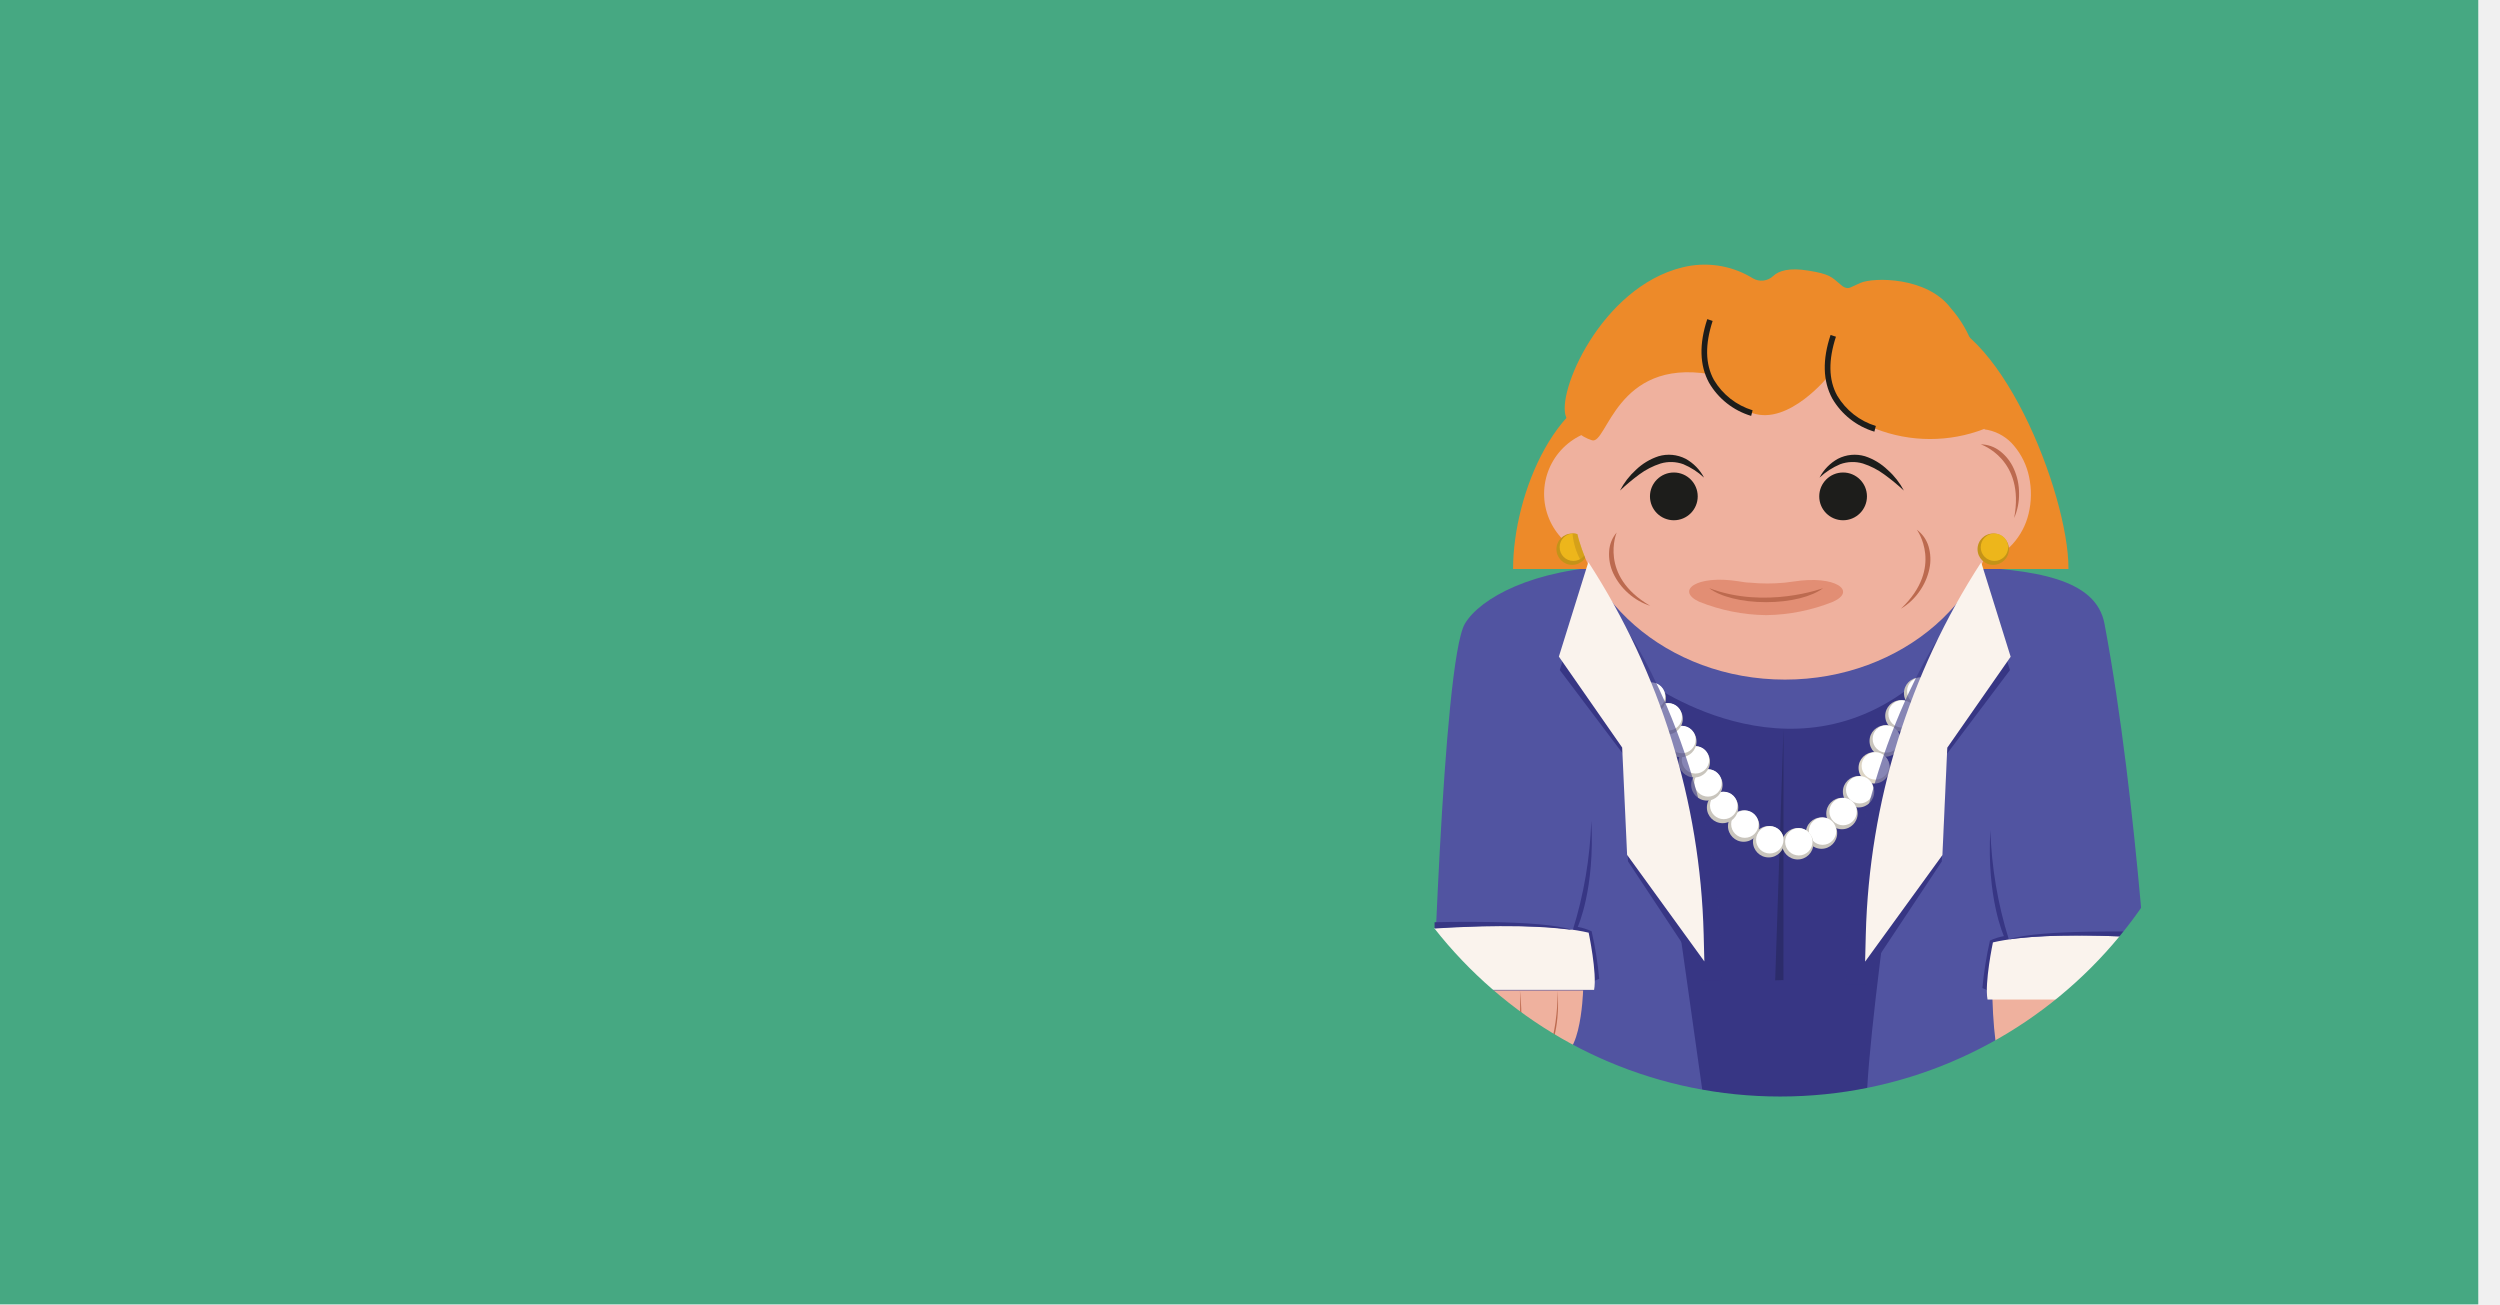
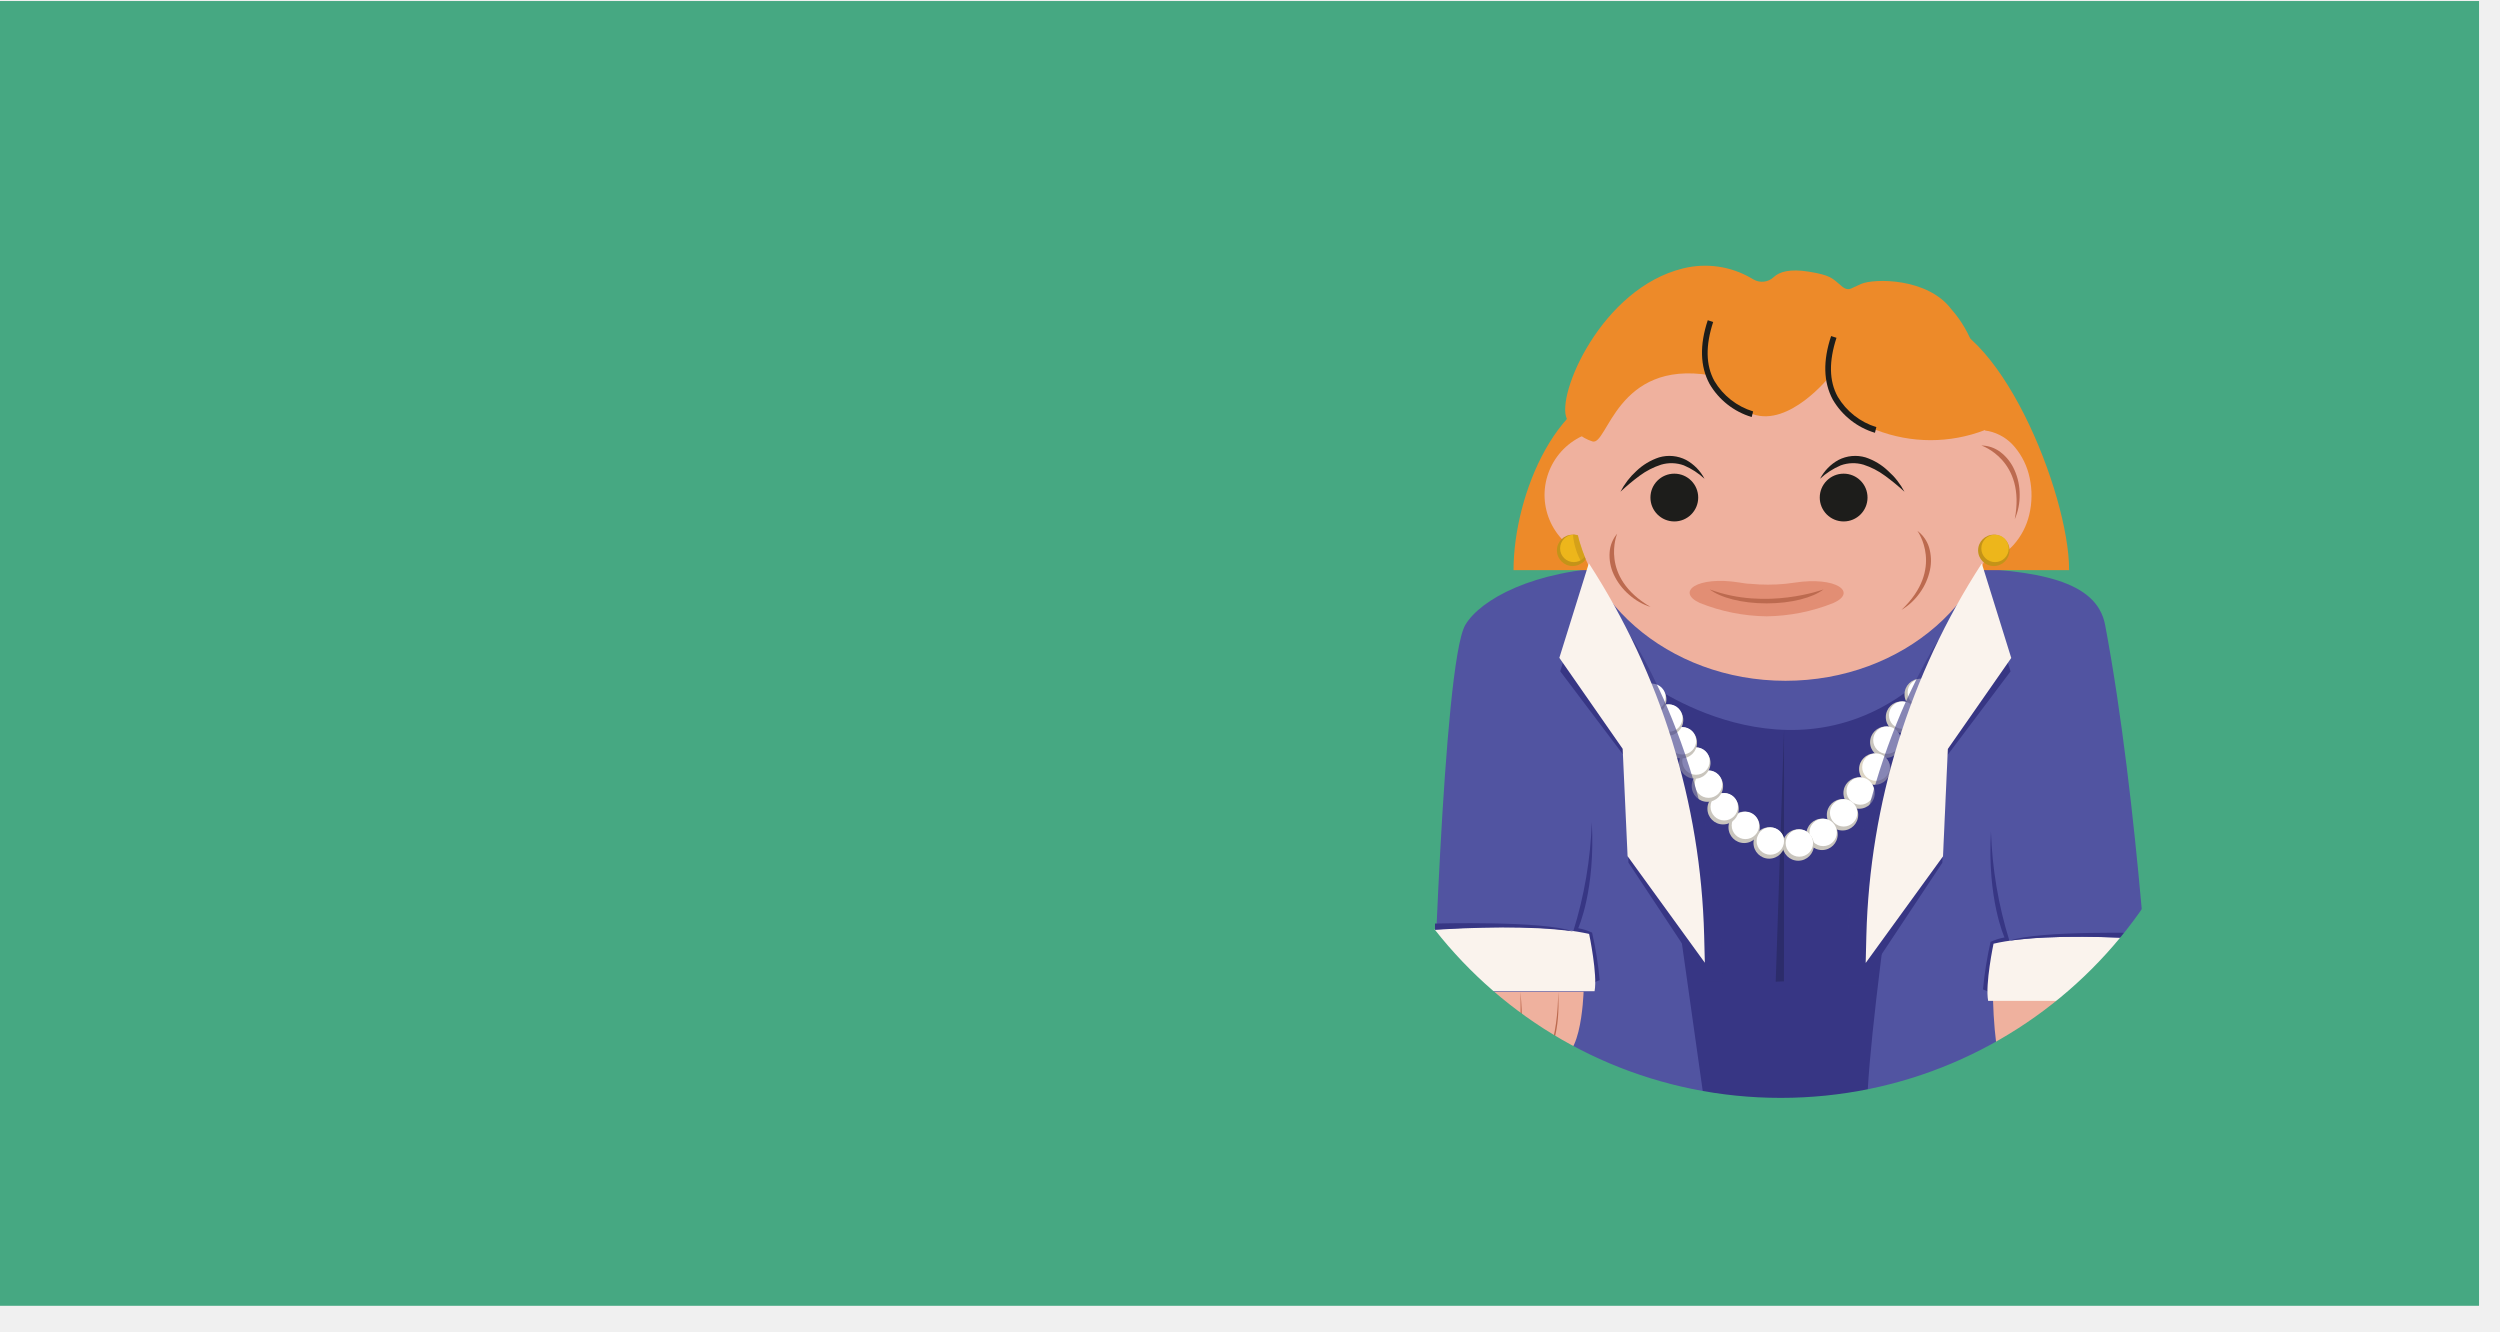
- <svg xmlns="http://www.w3.org/2000/svg" width="69" height="36" viewBox="0 0 69 36" fill="none">
-   <rect width="68.4" height="36" fill="#46A882" />
-   <mask id="mask0_415_5" style="mask-type:alpha" maskUnits="userSpaceOnUse" x="37" y="6" width="25" height="25">
-     <circle cx="49.132" cy="18.132" r="11.632" fill="#A27474" stroke="black" />
+ <svg xmlns="http://www.w3.org/2000/svg" width="92" height="49" viewBox="0 0 92 49" fill="none">
+   <rect y="0.038" width="91.228" height="48.015" fill="#46A882" />
+   <mask id="mask0_415_5" style="mask-type:alpha" maskUnits="userSpaceOnUse" x="49" y="8" width="33" height="33">
+     <circle cx="65.53" cy="24.221" r="15.681" fill="#A27474" stroke="black" />
  </mask>
  <g mask="url(#mask0_415_5)">
-     <path d="M53.825 15.628H53.9C56.208 15.702 57.853 15.981 58.084 17.216C59.016 22.16 59.383 28.937 59.383 28.937L49.427 31.939H49.007L39.511 28.937C39.511 28.937 39.809 18.291 40.43 17.216C40.849 16.509 42.318 15.699 44.609 15.623H53.841L53.825 15.628Z" fill="#5154A1" />
-     <path d="M45.384 18.757C45.384 18.757 49.401 21.809 52.982 18.757C52.982 18.757 51.308 29.619 51.54 30.927H47.102L45.384 18.757Z" fill="#373684" />
+     <path d="M71.788 20.881H71.889C74.967 20.979 77.161 21.352 77.469 22.999C78.711 29.592 79.201 38.631 79.201 38.631L65.922 42.635H65.362L52.697 38.631C52.697 38.631 53.094 24.433 53.922 22.999C54.482 22.056 56.441 20.976 59.497 20.874H71.81L71.788 20.881Z" fill="#5154A1" />
+     <path d="M60.53 25.054C60.53 25.054 65.887 29.124 70.663 25.054C70.663 25.054 68.431 39.542 68.741 41.285H62.821L60.53 25.054Z" fill="#373684" />
    <g clip-path="url(#clip0_415_5)">
-       <path d="M61.056 27.546C61.056 27.546 60.987 29.933 60.123 29.176C60.123 29.176 59.686 30.369 59.159 29.446C59.159 29.446 58.654 30.799 58.206 29.392C58.206 29.392 57.621 31.153 57.026 29.23C57.026 29.23 55.139 32.443 54.99 27.546L61.056 27.546Z" fill="#EFB19E" />
-       <path d="M60.354 27.546C60.354 28.149 60.271 28.731 60.122 29.176C60.122 29.176 60.423 28.702 60.354 27.546Z" fill="#BC6A4F" />
-       <path d="M59.311 27.546C59.358 28.874 59.159 29.446 59.159 29.446C59.159 29.446 59.461 28.962 59.311 27.546Z" fill="#BC6A4F" />
-       <path d="M58.44 27.545C58.426 28.207 58.345 28.846 58.206 29.392C58.296 29.156 58.364 28.866 58.404 28.545C58.445 28.224 58.457 27.881 58.44 27.545Z" fill="#BC6A4F" />
-       <path d="M56.8 28.165C56.844 28.562 56.921 28.926 57.025 29.23C56.956 29.125 56.898 28.97 56.858 28.783C56.819 28.595 56.798 28.382 56.8 28.165Z" fill="#BC6A4F" />
+       <path d="M81.433 36.775C81.433 36.775 81.341 39.959 80.189 38.949C80.189 38.949 79.606 40.54 78.903 39.31C78.903 39.31 78.229 41.114 77.632 39.238C77.632 39.238 76.851 41.587 76.057 39.021C76.057 39.021 73.541 43.307 73.342 36.775L81.433 36.775Z" fill="#EFB19E" />
+       <path d="M80.496 36.775C80.496 37.58 80.386 38.356 80.186 38.949C80.186 38.949 80.588 38.318 80.496 36.775Z" fill="#BC6A4F" />
+       <path d="M79.106 36.774C79.169 38.546 78.903 39.31 78.903 39.31C78.903 39.31 79.306 38.663 79.106 36.774Z" fill="#BC6A4F" />
+       <path d="M77.943 36.774C77.925 37.658 77.817 38.51 77.632 39.237C77.752 38.923 77.842 38.536 77.896 38.108C77.95 37.68 77.966 37.223 77.943 36.774Z" fill="#BC6A4F" />
+       <path d="M75.756 37.601C75.816 38.13 75.918 38.616 76.056 39.02C75.963 38.881 75.887 38.675 75.834 38.425C75.781 38.175 75.754 37.89 75.756 37.601Z" fill="#BC6A4F" />
    </g>
    <g clip-path="url(#clip1_415_5)">
-       <path d="M43.694 27.337C43.694 27.337 43.625 29.725 42.761 28.968C42.761 28.968 42.324 30.16 41.798 29.238C41.798 29.238 41.292 30.591 40.845 29.184C40.845 29.184 40.259 30.945 39.664 29.022C39.664 29.022 37.777 32.235 37.628 27.337L43.694 27.337Z" fill="#EFB19E" />
-       <path d="M42.992 27.337C42.992 27.941 42.909 28.523 42.76 28.968C42.76 28.968 43.062 28.494 42.992 27.337Z" fill="#BC6A4F" />
-       <path d="M41.95 27.337C41.997 28.666 41.797 29.238 41.797 29.238C41.797 29.238 42.099 28.753 41.95 27.337Z" fill="#BC6A4F" />
-       <path d="M41.078 27.337C41.064 27.999 40.983 28.638 40.845 29.184C40.934 28.948 41.002 28.658 41.042 28.337C41.083 28.016 41.095 27.673 41.078 27.337Z" fill="#BC6A4F" />
-       <path d="M39.438 27.957C39.483 28.354 39.559 28.718 39.663 29.021C39.594 28.917 39.536 28.762 39.496 28.575C39.457 28.387 39.437 28.174 39.438 27.957Z" fill="#BC6A4F" />
+       <path d="M58.276 36.498C58.276 36.498 58.184 39.683 57.032 38.673C57.032 38.673 56.449 40.264 55.747 39.033C55.747 39.033 55.072 40.838 54.476 38.961C54.476 38.961 53.694 41.31 52.901 38.745C52.901 38.745 50.384 43.03 50.186 36.498L58.276 36.498Z" fill="#EFB19E" />
+       <path d="M57.339 36.498C57.34 37.304 57.229 38.08 57.029 38.673C57.029 38.673 57.432 38.041 57.339 36.498Z" fill="#BC6A4F" />
+       <path d="M55.949 36.498C56.012 38.269 55.746 39.033 55.746 39.033C55.746 39.033 56.149 38.387 55.949 36.498Z" fill="#BC6A4F" />
+       <path d="M54.787 36.498C54.768 37.381 54.66 38.233 54.476 38.961C54.595 38.647 54.686 38.26 54.74 37.831C54.794 37.403 54.81 36.946 54.787 36.498Z" fill="#BC6A4F" />
+       <path d="M52.6 37.325C52.659 37.854 52.761 38.339 52.899 38.744C52.807 38.605 52.73 38.398 52.677 38.148C52.624 37.898 52.597 37.613 52.6 37.325Z" fill="#BC6A4F" />
    </g>
-     <path d="M49.223 27.05L49.225 20.109L48.995 27.058L49.223 27.05Z" fill="#2C2C6B" />
-     <path d="M52.982 19.565C53.221 19.565 53.415 19.371 53.415 19.132C53.415 18.893 53.221 18.699 52.982 18.699C52.743 18.699 52.549 18.893 52.549 19.132C52.549 19.371 52.743 19.565 52.982 19.565Z" fill="#C9C5BD" />
-     <path d="M53.013 19.456C53.222 19.456 53.392 19.286 53.392 19.077C53.392 18.868 53.222 18.698 53.013 18.698C52.804 18.698 52.635 18.868 52.635 19.077C52.635 19.286 52.804 19.456 53.013 19.456Z" fill="white" />
-     <path d="M52.465 20.191C52.704 20.191 52.898 19.997 52.898 19.758C52.898 19.519 52.704 19.325 52.465 19.325C52.226 19.325 52.032 19.519 52.032 19.758C52.032 19.997 52.226 20.191 52.465 20.191Z" fill="#C9C5BD" />
-     <path d="M52.497 20.082C52.706 20.082 52.875 19.913 52.875 19.704C52.875 19.495 52.706 19.325 52.497 19.325C52.288 19.325 52.118 19.495 52.118 19.704C52.118 19.913 52.288 20.082 52.497 20.082Z" fill="white" />
-     <path d="M52.032 20.885C52.271 20.885 52.465 20.691 52.465 20.452C52.465 20.212 52.271 20.019 52.032 20.019C51.793 20.019 51.599 20.212 51.599 20.452C51.599 20.691 51.793 20.885 52.032 20.885Z" fill="#C9C5BD" />
-     <path d="M52.063 20.773C52.272 20.773 52.442 20.603 52.442 20.394C52.442 20.185 52.272 20.016 52.063 20.016C51.854 20.016 51.685 20.185 51.685 20.394C51.685 20.603 51.854 20.773 52.063 20.773Z" fill="white" />
-     <path d="M51.729 21.626C51.968 21.626 52.162 21.432 52.162 21.193C52.162 20.954 51.968 20.76 51.729 20.76C51.49 20.76 51.296 20.954 51.296 21.193C51.296 21.432 51.49 21.626 51.729 21.626Z" fill="#DDD5C5" />
-     <path d="M51.76 21.517C51.969 21.517 52.139 21.348 52.139 21.138C52.139 20.929 51.969 20.76 51.76 20.76C51.551 20.76 51.381 20.929 51.381 21.138C51.381 21.348 51.551 21.517 51.76 21.517Z" fill="white" />
-     <path d="M51.296 22.286C51.535 22.286 51.729 22.092 51.729 21.853C51.729 21.614 51.535 21.42 51.296 21.42C51.057 21.42 50.863 21.614 50.863 21.853C50.863 22.092 51.057 22.286 51.296 22.286Z" fill="#C9C5BD" />
-     <path d="M51.327 22.176C51.536 22.176 51.706 22.007 51.706 21.798C51.706 21.588 51.536 21.419 51.327 21.419C51.118 21.419 50.949 21.588 50.949 21.798C50.949 22.007 51.118 22.176 51.327 22.176Z" fill="white" />
-     <path d="M50.838 22.887C51.077 22.887 51.271 22.693 51.271 22.453C51.271 22.214 51.077 22.02 50.838 22.02C50.599 22.02 50.405 22.214 50.405 22.453C50.405 22.693 50.599 22.887 50.838 22.887Z" fill="#C9C5BD" />
-     <path d="M50.869 22.778C51.078 22.778 51.248 22.608 51.248 22.399C51.248 22.19 51.078 22.02 50.869 22.02C50.66 22.02 50.491 22.19 50.491 22.399C50.491 22.608 50.66 22.778 50.869 22.778Z" fill="white" />
-     <path d="M50.273 23.427C50.512 23.427 50.706 23.233 50.706 22.994C50.706 22.754 50.512 22.561 50.273 22.561C50.034 22.561 49.84 22.754 49.84 22.994C49.84 23.233 50.034 23.427 50.273 23.427Z" fill="#C9C5BD" />
-     <path d="M50.304 23.318C50.513 23.318 50.682 23.148 50.682 22.939C50.682 22.73 50.513 22.561 50.304 22.561C50.095 22.561 49.925 22.73 49.925 22.939C49.925 23.148 50.095 23.318 50.304 23.318Z" fill="white" />
-     <path d="M49.616 23.721C49.855 23.721 50.049 23.528 50.049 23.288C50.049 23.049 49.855 22.855 49.616 22.855C49.377 22.855 49.183 23.049 49.183 23.288C49.183 23.528 49.377 23.721 49.616 23.721Z" fill="#C9C5BD" />
-     <path d="M49.648 23.611C49.857 23.611 50.026 23.441 50.026 23.232C50.026 23.023 49.857 22.854 49.648 22.854C49.439 22.854 49.269 23.023 49.269 23.232C49.269 23.441 49.439 23.611 49.648 23.611Z" fill="white" />
-     <path d="M48.815 23.665C49.054 23.665 49.248 23.471 49.248 23.232C49.248 22.993 49.054 22.799 48.815 22.799C48.576 22.799 48.382 22.993 48.382 23.232C48.382 23.471 48.576 23.665 48.815 23.665Z" fill="#C9C5BD" />
-     <path d="M48.846 23.556C49.056 23.556 49.225 23.387 49.225 23.177C49.225 22.968 49.056 22.799 48.846 22.799C48.637 22.799 48.468 22.968 48.468 23.177C48.468 23.387 48.637 23.556 48.846 23.556Z" fill="white" />
-     <path d="M48.125 23.233C48.364 23.233 48.558 23.039 48.558 22.8C48.558 22.561 48.364 22.367 48.125 22.367C47.886 22.367 47.692 22.561 47.692 22.8C47.692 23.039 47.886 23.233 48.125 23.233Z" fill="#C9C5BD" />
-     <path d="M48.158 23.124C48.367 23.124 48.537 22.955 48.537 22.746C48.537 22.537 48.367 22.367 48.158 22.367C47.949 22.367 47.78 22.537 47.78 22.746C47.78 22.955 47.949 23.124 48.158 23.124Z" fill="white" />
-     <path d="M47.543 22.72C47.782 22.72 47.976 22.526 47.976 22.287C47.976 22.047 47.782 21.854 47.543 21.854C47.304 21.854 47.11 22.047 47.11 22.287C47.11 22.526 47.304 22.72 47.543 22.72Z" fill="#C9C5BD" />
-     <path d="M47.575 22.609C47.784 22.609 47.953 22.439 47.953 22.23C47.953 22.021 47.784 21.852 47.575 21.852C47.366 21.852 47.196 22.021 47.196 22.23C47.196 22.439 47.366 22.609 47.575 22.609Z" fill="white" />
-     <path d="M47.11 22.096C47.349 22.096 47.543 21.902 47.543 21.663C47.543 21.423 47.349 21.23 47.11 21.23C46.871 21.23 46.677 21.423 46.677 21.663C46.677 21.902 46.871 22.096 47.11 22.096Z" fill="#C9C5BD" />
-     <path d="M47.142 21.987C47.351 21.987 47.52 21.817 47.52 21.608C47.52 21.399 47.351 21.23 47.142 21.23C46.933 21.23 46.763 21.399 46.763 21.608C46.763 21.817 46.933 21.987 47.142 21.987Z" fill="white" />
-     <path d="M46.763 21.459C47.002 21.459 47.196 21.265 47.196 21.026C47.196 20.787 47.002 20.593 46.763 20.593C46.524 20.593 46.33 20.787 46.33 21.026C46.33 21.265 46.524 21.459 46.763 21.459Z" fill="#C9C5BD" />
-     <path d="M46.795 21.35C47.004 21.35 47.173 21.18 47.173 20.971C47.173 20.762 47.004 20.593 46.795 20.593C46.586 20.593 46.416 20.762 46.416 20.971C46.416 21.18 46.586 21.35 46.795 21.35Z" fill="white" />
-     <path d="M46.391 20.899C46.63 20.899 46.824 20.705 46.824 20.466C46.824 20.227 46.63 20.033 46.391 20.033C46.152 20.033 45.958 20.227 45.958 20.466C45.958 20.705 46.152 20.899 46.391 20.899Z" fill="#C9C5BD" />
-     <path d="M46.422 20.79C46.631 20.79 46.801 20.621 46.801 20.412C46.801 20.203 46.631 20.033 46.422 20.033C46.213 20.033 46.044 20.203 46.044 20.412C46.044 20.621 46.213 20.79 46.422 20.79Z" fill="white" />
-     <path d="M46.012 20.272C46.251 20.272 46.445 20.078 46.445 19.839C46.445 19.6 46.251 19.406 46.012 19.406C45.773 19.406 45.579 19.6 45.579 19.839C45.579 20.078 45.773 20.272 46.012 20.272Z" fill="#C9C5BD" />
-     <path d="M46.044 20.163C46.253 20.163 46.422 19.993 46.422 19.784C46.422 19.575 46.253 19.405 46.044 19.405C45.835 19.405 45.665 19.575 45.665 19.784C45.665 19.993 45.835 20.163 46.044 20.163Z" fill="white" />
-     <path d="M45.546 19.704C45.785 19.704 45.979 19.51 45.979 19.271C45.979 19.032 45.785 18.838 45.546 18.838C45.307 18.838 45.113 19.032 45.113 19.271C45.113 19.51 45.307 19.704 45.546 19.704Z" fill="#C9C5BD" />
-     <path d="M45.579 19.592C45.788 19.592 45.957 19.423 45.957 19.214C45.957 19.005 45.788 18.835 45.579 18.835C45.37 18.835 45.2 19.005 45.2 19.214C45.2 19.423 45.37 19.592 45.579 19.592Z" fill="white" />
-     <path d="M57.09 15.689V15.704H41.761C41.761 13.627 42.998 10.612 45.075 10.608L53.063 8.726C55.145 8.711 57.09 13.606 57.09 15.689Z" fill="#ED8A29" />
-     <path d="M44.411 15.422C43.936 15.422 43.48 15.233 43.143 14.897C42.807 14.561 42.617 14.105 42.617 13.63C42.617 13.154 42.807 12.698 43.143 12.362C43.48 12.026 43.936 11.837 44.411 11.837C44.887 11.837 45.343 12.026 45.679 12.362C46.015 12.698 46.204 13.154 46.204 13.63C46.204 14.105 46.015 14.561 45.679 14.897C45.343 15.233 44.887 15.422 44.411 15.422Z" fill="#EFB19E" />
-     <path d="M43.391 15.591C43.63 15.591 43.824 15.397 43.824 15.158C43.824 14.918 43.63 14.725 43.391 14.725C43.152 14.725 42.958 14.918 42.958 15.158C42.958 15.397 43.152 15.591 43.391 15.591Z" fill="#C49318" />
-     <path d="M43.425 15.482C43.634 15.482 43.803 15.312 43.803 15.103C43.803 14.894 43.634 14.725 43.425 14.725C43.215 14.725 43.046 14.894 43.046 15.103C43.046 15.312 43.215 15.482 43.425 15.482Z" fill="#EDB61B" />
-     <path d="M49.265 18.757C46.02 18.757 43.391 16.456 43.391 13.632C43.391 10.808 46.02 8.507 49.265 8.507C52.509 8.507 55.137 10.808 55.137 13.632C55.137 16.456 52.507 18.757 49.265 18.757Z" fill="#EFB19E" />
-     <path d="M49.509 16.049C49.428 16.062 49.347 16.072 49.264 16.081C48.942 16.112 48.618 16.112 48.296 16.081C48.189 16.081 48.087 16.058 47.98 16.043C46.83 15.861 46.233 16.298 46.897 16.608C47.484 16.844 48.11 16.97 48.744 16.978C49.377 16.97 50.005 16.844 50.593 16.608C51.256 16.308 50.66 15.871 49.509 16.049Z" fill="#E28E74" />
-     <path d="M53.279 13.632C53.278 13.294 53.354 12.96 53.503 12.657C53.634 12.384 53.841 12.155 54.099 11.996C54.332 11.861 54.607 11.815 54.871 11.867C55.151 11.928 55.402 12.08 55.584 12.3C55.794 12.547 55.938 12.844 56.003 13.161C56.074 13.496 56.07 13.843 55.99 14.176C55.917 14.487 55.766 14.775 55.551 15.013C55.362 15.224 55.107 15.364 54.827 15.412C54.773 15.421 54.719 15.425 54.664 15.425C54.573 15.424 54.483 15.413 54.394 15.391C54.057 15.292 53.769 15.067 53.591 14.764C53.384 14.423 53.276 14.031 53.279 13.632Z" fill="#EFB19E" />
-     <path d="M55.59 14.299C55.684 14.085 55.73 13.853 55.726 13.619C55.727 13.385 55.678 13.153 55.582 12.939C55.497 12.745 55.364 12.575 55.195 12.446C55.044 12.33 54.859 12.266 54.668 12.264C54.668 12.264 55.902 12.669 55.59 14.299Z" fill="#BC6A4F" />
-     <path d="M52.465 16.801C52.666 16.681 52.839 16.52 52.973 16.328C53.108 16.14 53.203 15.927 53.251 15.701C53.296 15.493 53.287 15.277 53.226 15.073C53.17 14.892 53.057 14.733 52.904 14.619C52.904 14.619 53.668 15.659 52.465 16.801Z" fill="#BC6A4F" />
-     <path d="M45.546 16.721C45.323 16.649 45.118 16.532 44.943 16.376C44.767 16.222 44.625 16.033 44.525 15.822C44.437 15.632 44.398 15.422 44.412 15.213C44.424 15.023 44.497 14.841 44.621 14.696C44.621 14.696 44.113 15.886 45.546 16.721Z" fill="#BC6A4F" />
-     <path d="M47.173 16.233C47.47 16.463 48.062 16.62 48.744 16.62C49.426 16.62 50.018 16.463 50.317 16.233C50.317 16.233 48.737 16.823 47.173 16.233Z" fill="#BC6A4F" />
-     <path d="M43.408 25.672C43.408 25.672 43.761 27.241 43.753 27.207C43.874 27.129 44.003 27.065 44.138 27.015C44.098 26.573 44.028 26.135 43.929 25.703C43.807 25.647 43.678 25.606 43.546 25.582C43.546 25.582 44.025 24.536 43.92 22.653C43.886 23.678 43.714 24.693 43.408 25.672Z" fill="#373684" />
-     <path d="M39.094 27.321C39.094 27.321 38.847 26.336 38.933 25.667C38.933 25.667 42.217 25.363 43.847 25.742C43.847 25.742 44.083 26.863 43.997 27.321H39.094Z" fill="#FAF3ED" />
-     <path d="M43.408 25.671C42.215 25.497 40.519 25.569 39.594 25.627V25.454C39.594 25.454 42.579 25.368 43.408 25.671Z" fill="#373684" />
-     <path d="M55.444 25.929C55.444 25.929 55.09 27.495 55.099 27.464C55.107 27.433 54.714 27.27 54.714 27.27C54.755 26.828 54.825 26.39 54.923 25.958C55.046 25.902 55.175 25.861 55.308 25.837C55.308 25.837 54.827 24.791 54.934 22.908C54.966 23.933 55.138 24.95 55.444 25.929Z" fill="#373684" />
-     <path d="M59.758 27.587C59.758 27.587 60.007 26.604 59.921 25.933C59.921 25.933 56.635 25.632 55.005 26.01C55.005 26.01 54.769 27.129 54.856 27.587H59.758Z" fill="#FAF3ED" />
-     <path d="M55.444 25.928C56.636 25.755 58.372 25.826 59.286 25.886L59.274 25.719C59.274 25.719 56.274 25.635 55.444 25.928Z" fill="#373684" />
-     <path d="M50.211 13.7C50.211 14.064 50.505 14.359 50.869 14.359C51.233 14.359 51.528 14.064 51.528 13.7C51.528 13.336 51.233 13.041 50.869 13.041C50.505 13.041 50.211 13.336 50.211 13.7Z" fill="#1D1D1B" />
-     <path d="M45.539 13.7C45.539 14.064 45.834 14.359 46.198 14.359C46.562 14.359 46.857 14.064 46.857 13.7C46.857 13.336 46.562 13.041 46.198 13.041C45.834 13.041 45.539 13.336 45.539 13.7Z" fill="#1D1D1B" />
-     <path d="M54.766 11.838C54.867 11.613 54.917 11.367 54.911 11.12C54.906 10.872 54.846 10.629 54.735 10.408C54.627 10.141 54.539 9.867 54.469 9.588C54.334 9.189 54.121 8.822 53.842 8.506C53.191 7.636 51.712 7.649 51.348 7.808L51.074 7.933C50.968 7.983 50.865 7.918 50.784 7.841C50.551 7.644 50.503 7.565 49.913 7.469C49.388 7.383 49.098 7.469 48.939 7.619C48.864 7.689 48.769 7.733 48.667 7.744C48.566 7.755 48.464 7.732 48.376 7.68L48.319 7.646C47.751 7.316 47.075 7.22 46.437 7.379C44.19 7.927 42.927 10.87 43.23 11.525C43.297 11.673 43.395 11.806 43.518 11.914C43.64 12.022 43.783 12.103 43.939 12.152C44.358 12.28 44.594 9.895 47.186 10.326C47.186 10.326 47.353 11.05 48.363 11.401C49.374 11.753 50.474 10.37 50.474 10.37C50.474 10.37 50.386 11.259 51.763 11.834C52.728 12.21 53.8 12.212 54.766 11.838Z" fill="#ED8A29" />
-     <path d="M48.332 11.479C47.841 11.332 47.424 11.004 47.167 10.56C46.909 10.082 46.893 9.492 47.121 8.808L47.269 8.858C47.06 9.498 47.06 10.046 47.305 10.487C47.544 10.889 47.924 11.187 48.372 11.324L48.332 11.479Z" fill="#1D1D1B" />
-     <path d="M51.733 11.914C51.243 11.767 50.827 11.44 50.57 10.998C50.31 10.517 50.296 9.927 50.524 9.245L50.672 9.293C50.463 9.933 50.463 10.481 50.708 10.921C50.947 11.322 51.326 11.62 51.773 11.757L51.733 11.914Z" fill="#1D1D1B" />
-     <path d="M55.013 15.591C55.252 15.591 55.446 15.397 55.446 15.158C55.446 14.918 55.252 14.725 55.013 14.725C54.773 14.725 54.58 14.918 54.58 15.158C54.58 15.397 54.773 15.591 55.013 15.591Z" fill="#C49318" />
-     <path d="M55.047 15.482C55.256 15.482 55.425 15.312 55.425 15.103C55.425 14.894 55.256 14.725 55.047 14.725C54.837 14.725 54.668 14.894 54.668 15.103C54.668 15.312 54.837 15.482 55.047 15.482Z" fill="#EDB61B" />
-     <path opacity="0.6" d="M43.75 15.4C43.75 15.4 43.583 14.969 43.541 14.748C43.541 14.748 43.541 14.725 43.401 14.725C43.425 15.002 43.511 15.271 43.652 15.511C43.691 15.481 43.724 15.443 43.75 15.4Z" fill="#C49318" />
-     <path opacity="0.6" d="M53.486 17.63C53.486 17.63 50.925 21.42 50.948 27.173H51.478V26.545L53.486 17.63Z" fill="#373684" />
-     <path opacity="0.6" d="M44.983 17.514C44.983 17.514 47.543 21.304 47.52 27.056H46.991V26.429L44.983 17.514Z" fill="#373684" />
-     <path d="M54.662 15.887L55.475 18.495L53.729 20.815L53.593 23.777L51.641 26.718L51.66 25.965C51.754 22.315 52.666 18.949 54.653 15.887H54.662Z" fill="#373684" />
-     <path d="M54.68 15.516L55.494 18.126L53.745 20.636L53.611 23.6L51.477 26.541L51.496 25.786C51.591 22.136 52.693 18.583 54.68 15.52V15.516Z" fill="#FAF3ED" />
-     <path d="M43.864 15.883L43.05 18.493L44.798 20.811L44.932 23.773L46.878 26.714L46.857 25.961C46.765 22.311 45.851 18.947 43.864 15.883Z" fill="#373684" />
-     <path d="M43.839 15.512L43.025 18.122L44.772 20.632L44.908 23.594L47.04 26.535L47.021 25.782C46.927 22.132 45.826 18.578 43.839 15.514V15.512Z" fill="#FAF3ED" />
-     <path d="M44.711 13.54C44.822 13.325 44.97 13.133 45.148 12.971C45.326 12.799 45.541 12.669 45.776 12.592C46.025 12.518 46.293 12.544 46.525 12.663C46.741 12.783 46.917 12.963 47.031 13.182C46.864 13.026 46.67 12.901 46.46 12.812C46.258 12.739 46.038 12.732 45.832 12.793C45.62 12.861 45.421 12.964 45.242 13.096C45.057 13.233 44.879 13.382 44.711 13.54Z" fill="#1D1D1B" />
-     <path d="M52.547 13.54C52.376 13.381 52.196 13.233 52.007 13.096C51.828 12.964 51.629 12.861 51.417 12.793C51.212 12.732 50.992 12.739 50.79 12.812C50.579 12.901 50.386 13.026 50.219 13.182C50.333 12.963 50.509 12.783 50.725 12.663C50.956 12.544 51.224 12.518 51.474 12.592C51.709 12.669 51.923 12.799 52.101 12.971C52.283 13.132 52.434 13.325 52.547 13.54Z" fill="#1D1D1B" />
+     <path d="M65.65 36.114L65.653 26.857L65.346 36.126L65.65 36.114Z" fill="#2C2C6B" />
+     <path d="M70.664 26.132C70.983 26.132 71.241 25.873 71.241 25.554C71.241 25.235 70.983 24.977 70.664 24.977C70.345 24.977 70.086 25.235 70.086 25.554C70.086 25.873 70.345 26.132 70.664 26.132Z" fill="#C9C5BD" />
+     <path d="M70.706 25.985C70.984 25.985 71.211 25.759 71.211 25.481C71.211 25.202 70.984 24.976 70.706 24.976C70.427 24.976 70.201 25.202 70.201 25.481C70.201 25.759 70.427 25.985 70.706 25.985Z" fill="white" />
+     <path d="M69.975 26.968C70.293 26.968 70.552 26.709 70.552 26.39C70.552 26.071 70.293 25.812 69.975 25.812C69.656 25.812 69.397 26.071 69.397 26.39C69.397 26.709 69.656 26.968 69.975 26.968Z" fill="#C9C5BD" />
+     <path d="M70.017 26.822C70.296 26.822 70.522 26.596 70.522 26.317C70.522 26.039 70.296 25.812 70.017 25.812C69.738 25.812 69.512 26.039 69.512 26.317C69.512 26.596 69.738 26.822 70.017 26.822Z" fill="white" />
+     <path d="M69.397 27.891C69.716 27.891 69.974 27.633 69.974 27.314C69.974 26.995 69.716 26.736 69.397 26.736C69.078 26.736 68.819 26.995 68.819 27.314C68.819 27.633 69.078 27.891 69.397 27.891Z" fill="#C9C5BD" />
+     <path d="M69.439 27.742C69.718 27.742 69.944 27.516 69.944 27.237C69.944 26.959 69.718 26.732 69.439 26.732C69.16 26.732 68.934 26.959 68.934 27.237C68.934 27.516 69.16 27.742 69.439 27.742Z" fill="white" />
+     <path d="M68.993 28.88C69.312 28.88 69.57 28.621 69.57 28.302C69.57 27.983 69.312 27.725 68.993 27.725C68.674 27.725 68.415 27.983 68.415 28.302C68.415 28.621 68.674 28.88 68.993 28.88Z" fill="#DDD5C5" />
+     <path d="M69.034 28.735C69.313 28.735 69.539 28.509 69.539 28.23C69.539 27.951 69.313 27.725 69.034 27.725C68.755 27.725 68.529 27.951 68.529 28.23C68.529 28.509 68.755 28.735 69.034 28.735Z" fill="white" />
+     <path d="M68.415 29.762C68.734 29.762 68.993 29.503 68.993 29.184C68.993 28.865 68.734 28.606 68.415 28.606C68.096 28.606 67.838 28.865 67.838 29.184C67.838 29.503 68.096 29.762 68.415 29.762Z" fill="#C9C5BD" />
+     <path d="M68.457 29.614C68.736 29.614 68.962 29.388 68.962 29.11C68.962 28.831 68.736 28.605 68.457 28.605C68.178 28.605 67.952 28.831 67.952 29.11C67.952 29.388 68.178 29.614 68.457 29.614Z" fill="white" />
+     <path d="M67.805 30.562C68.124 30.562 68.382 30.304 68.382 29.985C68.382 29.666 68.124 29.407 67.805 29.407C67.486 29.407 67.227 29.666 67.227 29.985C67.227 30.304 67.486 30.562 67.805 30.562Z" fill="#C9C5BD" />
+     <path d="M67.846 30.417C68.125 30.417 68.351 30.191 68.351 29.912C68.351 29.633 68.125 29.407 67.846 29.407C67.567 29.407 67.341 29.633 67.341 29.912C67.341 30.191 67.567 30.417 67.846 30.417Z" fill="white" />
+     <path d="M67.051 31.282C67.37 31.282 67.628 31.023 67.628 30.704C67.628 30.386 67.37 30.127 67.051 30.127C66.732 30.127 66.473 30.386 66.473 30.704C66.473 31.023 66.732 31.282 67.051 31.282Z" fill="#C9C5BD" />
+     <path d="M67.092 31.137C67.371 31.137 67.597 30.911 67.597 30.632C67.597 30.353 67.371 30.127 67.092 30.127C66.813 30.127 66.587 30.353 66.587 30.632C66.587 30.911 66.813 31.137 67.092 31.137Z" fill="white" />
+     <path d="M66.175 31.675C66.494 31.675 66.752 31.417 66.752 31.098C66.752 30.779 66.494 30.52 66.175 30.52C65.856 30.52 65.597 30.779 65.597 31.098C65.597 31.417 65.856 31.675 66.175 31.675Z" fill="#C9C5BD" />
+     <path d="M66.216 31.527C66.495 31.527 66.721 31.301 66.721 31.023C66.721 30.744 66.495 30.518 66.216 30.518C65.938 30.518 65.711 30.744 65.711 31.023C65.711 31.301 65.938 31.527 66.216 31.527Z" fill="white" />
+     <path d="M65.106 31.599C65.425 31.599 65.683 31.341 65.683 31.022C65.683 30.703 65.425 30.444 65.106 30.444C64.787 30.444 64.528 30.703 64.528 31.022C64.528 31.341 64.787 31.599 65.106 31.599Z" fill="#C9C5BD" />
+     <path d="M65.148 31.454C65.427 31.454 65.653 31.228 65.653 30.949C65.653 30.67 65.427 30.444 65.148 30.444C64.869 30.444 64.643 30.67 64.643 30.949C64.643 31.228 64.869 31.454 65.148 31.454Z" fill="white" />
+     <path d="M64.186 31.024C64.505 31.024 64.763 30.766 64.763 30.447C64.763 30.128 64.505 29.869 64.186 29.869C63.867 29.869 63.608 30.128 63.608 30.447C63.608 30.766 63.867 31.024 64.186 31.024Z" fill="#C9C5BD" />
+     <path d="M64.231 30.879C64.509 30.879 64.736 30.653 64.736 30.374C64.736 30.095 64.509 29.869 64.231 29.869C63.952 29.869 63.726 30.095 63.726 30.374C63.726 30.653 63.952 30.879 64.231 30.879Z" fill="white" />
+     <path d="M63.41 30.339C63.729 30.339 63.987 30.08 63.987 29.761C63.987 29.442 63.729 29.184 63.41 29.184C63.091 29.184 62.833 29.442 62.833 29.761C62.833 30.08 63.091 30.339 63.41 30.339Z" fill="#C9C5BD" />
+     <path d="M63.452 30.192C63.731 30.192 63.957 29.965 63.957 29.687C63.957 29.408 63.731 29.182 63.452 29.182C63.173 29.182 62.947 29.408 62.947 29.687C62.947 29.965 63.173 30.192 63.452 30.192Z" fill="white" />
+     <path d="M62.832 29.507C63.151 29.507 63.41 29.248 63.41 28.929C63.41 28.61 63.151 28.352 62.832 28.352C62.513 28.352 62.255 28.61 62.255 28.929C62.255 29.248 62.513 29.507 62.832 29.507Z" fill="#C9C5BD" />
+     <path d="M62.875 29.361C63.154 29.361 63.38 29.135 63.38 28.857C63.38 28.578 63.154 28.352 62.875 28.352C62.596 28.352 62.37 28.578 62.37 28.857C62.37 29.135 62.596 29.361 62.875 29.361Z" fill="white" />
+     <path d="M62.37 28.657C62.688 28.657 62.947 28.398 62.947 28.079C62.947 27.761 62.688 27.502 62.37 27.502C62.051 27.502 61.792 27.761 61.792 28.079C61.792 28.398 62.051 28.657 62.37 28.657Z" fill="#C9C5BD" />
+     <path d="M62.412 28.512C62.691 28.512 62.917 28.286 62.917 28.007C62.917 27.728 62.691 27.502 62.412 27.502C62.133 27.502 61.907 27.728 61.907 28.007C61.907 28.286 62.133 28.512 62.412 28.512Z" fill="white" />
+     <path d="M61.873 27.911C62.192 27.911 62.451 27.652 62.451 27.333C62.451 27.014 62.192 26.756 61.873 26.756C61.554 26.756 61.296 27.014 61.296 27.333C61.296 27.652 61.554 27.911 61.873 27.911Z" fill="#C9C5BD" />
+     <path d="M61.914 27.766C62.193 27.766 62.419 27.54 62.419 27.261C62.419 26.982 62.193 26.756 61.914 26.756C61.635 26.756 61.409 26.982 61.409 27.261C61.409 27.54 61.635 27.766 61.914 27.766Z" fill="white" />
+     <path d="M61.367 27.075C61.685 27.075 61.944 26.816 61.944 26.497C61.944 26.178 61.685 25.92 61.367 25.92C61.048 25.92 60.789 26.178 60.789 26.497C60.789 26.816 61.048 27.075 61.367 27.075Z" fill="#C9C5BD" />
+     <path d="M61.41 26.929C61.689 26.929 61.915 26.703 61.915 26.424C61.915 26.145 61.689 25.919 61.41 25.919C61.131 25.919 60.905 26.145 60.905 26.424C60.905 26.703 61.131 26.929 61.41 26.929Z" fill="white" />
+     <path d="M60.746 26.317C61.065 26.317 61.324 26.059 61.324 25.74C61.324 25.421 61.065 25.162 60.746 25.162C60.427 25.162 60.169 25.421 60.169 25.74C60.169 26.059 60.427 26.317 60.746 26.317Z" fill="#C9C5BD" />
+     <path d="M60.79 26.167C61.069 26.167 61.295 25.941 61.295 25.662C61.295 25.383 61.069 25.157 60.79 25.157C60.511 25.157 60.285 25.383 60.285 25.662C60.285 25.941 60.511 26.167 60.79 26.167Z" fill="white" />
+     <path d="M76.143 20.962V20.981H55.698C55.698 18.211 57.347 14.19 60.117 14.185L70.772 11.674C73.548 11.654 76.143 18.183 76.143 20.962Z" fill="#ED8A29" />
+     <path d="M59.233 20.606C58.599 20.606 57.99 20.354 57.541 19.906C57.093 19.458 56.84 18.85 56.839 18.215C56.84 17.581 57.093 16.973 57.541 16.524C57.99 16.076 58.599 15.824 59.233 15.824C59.867 15.824 60.475 16.076 60.924 16.524C61.372 16.973 61.624 17.581 61.624 18.215C61.624 18.849 61.372 19.457 60.924 19.906C60.475 20.354 59.867 20.606 59.233 20.606Z" fill="#EFB19E" />
+     <path d="M57.872 20.831C58.191 20.831 58.45 20.572 58.45 20.253C58.45 19.934 58.191 19.676 57.872 19.676C57.553 19.676 57.294 19.934 57.294 20.253C57.294 20.572 57.553 20.831 57.872 20.831Z" fill="#C49318" />
+     <path d="M57.917 20.686C58.196 20.686 58.422 20.46 58.422 20.181C58.422 19.902 58.196 19.676 57.917 19.676C57.638 19.676 57.412 19.902 57.412 20.181C57.412 20.46 57.638 20.686 57.917 20.686Z" fill="#EDB61B" />
+     <path d="M65.706 25.053C61.379 25.053 57.872 21.985 57.872 18.218C57.872 14.452 61.379 11.383 65.706 11.383C70.033 11.383 73.537 14.452 73.537 18.218C73.537 21.985 70.031 25.053 65.706 25.053Z" fill="#EFB19E" />
+     <path d="M66.032 21.442C65.924 21.459 65.815 21.473 65.706 21.484C65.276 21.526 64.843 21.526 64.414 21.484C64.272 21.484 64.135 21.454 63.993 21.434C62.458 21.191 61.663 21.774 62.547 22.187C63.331 22.503 64.166 22.67 65.011 22.681C65.856 22.67 66.693 22.503 67.477 22.187C68.362 21.788 67.566 21.205 66.032 21.442Z" fill="#E28E74" />
+     <path d="M71.061 18.219C71.058 17.769 71.16 17.324 71.359 16.919C71.534 16.555 71.81 16.249 72.154 16.038C72.465 15.857 72.831 15.795 73.184 15.865C73.556 15.946 73.891 16.149 74.135 16.442C74.415 16.772 74.607 17.168 74.693 17.592C74.788 18.038 74.782 18.501 74.676 18.945C74.578 19.36 74.376 19.744 74.091 20.061C73.838 20.342 73.498 20.53 73.125 20.594C73.053 20.605 72.98 20.61 72.907 20.61C72.786 20.609 72.665 20.594 72.548 20.566C72.097 20.433 71.714 20.134 71.476 19.729C71.201 19.274 71.057 18.751 71.061 18.219Z" fill="#EFB19E" />
+     <path d="M74.143 19.108C74.267 18.822 74.329 18.513 74.324 18.201C74.325 17.889 74.26 17.58 74.132 17.295C74.018 17.035 73.841 16.808 73.616 16.636C73.414 16.482 73.167 16.397 72.913 16.394C72.913 16.394 74.559 16.935 74.143 19.108Z" fill="#BC6A4F" />
+     <path d="M69.974 22.445C70.241 22.285 70.472 22.07 70.652 21.814C70.832 21.564 70.958 21.279 71.023 20.978C71.082 20.7 71.07 20.412 70.989 20.141C70.914 19.898 70.763 19.686 70.559 19.535C70.559 19.535 71.578 20.922 69.974 22.445Z" fill="#BC6A4F" />
+     <path d="M60.746 22.339C60.449 22.244 60.175 22.087 59.943 21.879C59.707 21.674 59.517 21.422 59.385 21.14C59.267 20.886 59.215 20.607 59.234 20.328C59.25 20.074 59.348 19.832 59.513 19.639C59.513 19.639 58.835 21.226 60.746 22.339Z" fill="#BC6A4F" />
+     <path d="M62.916 21.689C63.312 21.995 64.102 22.205 65.011 22.205C65.921 22.205 66.71 21.995 67.109 21.689C67.109 21.689 65.003 22.475 62.916 21.689Z" fill="#BC6A4F" />
+     <path d="M57.894 34.278C57.894 34.278 58.365 36.37 58.354 36.326C58.516 36.222 58.688 36.136 58.868 36.069C58.814 35.48 58.721 34.896 58.589 34.32C58.426 34.245 58.255 34.19 58.078 34.158C58.078 34.158 58.717 32.763 58.578 30.252C58.532 31.619 58.302 32.973 57.894 34.278Z" fill="#373684" />
+     <path d="M52.141 36.476C52.141 36.476 51.812 35.162 51.926 34.27C51.926 34.27 56.306 33.865 58.48 34.37C58.48 34.37 58.795 35.865 58.68 36.476H52.141Z" fill="#FAF3ED" />
+     <path d="M57.894 34.277C56.304 34.045 54.041 34.14 52.808 34.218V33.987C52.808 33.987 56.789 33.872 57.894 34.277Z" fill="#373684" />
+     <path d="M73.947 34.62C73.947 34.62 73.476 36.71 73.487 36.668C73.498 36.626 72.974 36.409 72.974 36.409C73.029 35.82 73.122 35.236 73.253 34.66C73.416 34.584 73.589 34.53 73.766 34.498C73.766 34.498 73.124 33.103 73.267 30.592C73.311 31.959 73.54 33.315 73.947 34.62Z" fill="#373684" />
+     <path d="M79.701 36.832C79.701 36.832 80.033 35.521 79.918 34.625C79.918 34.625 75.535 34.223 73.362 34.728C73.362 34.728 73.047 36.221 73.164 36.832H79.701Z" fill="#FAF3ED" />
+     <path d="M73.947 34.618C75.537 34.386 77.853 34.481 79.072 34.562L79.056 34.339C79.056 34.339 75.055 34.227 73.947 34.618Z" fill="#373684" />
+     <path d="M66.967 18.31C66.967 18.795 67.361 19.189 67.846 19.189C68.332 19.189 68.725 18.795 68.725 18.31C68.725 17.824 68.332 17.431 67.846 17.431C67.361 17.431 66.967 17.824 66.967 18.31Z" fill="#1D1D1B" />
+     <path d="M60.736 18.31C60.736 18.795 61.13 19.189 61.615 19.189C62.101 19.189 62.494 18.795 62.494 18.31C62.494 17.824 62.101 17.431 61.615 17.431C61.13 17.431 60.736 17.824 60.736 18.31Z" fill="#1D1D1B" />
+     <path d="M73.044 15.826C73.178 15.525 73.245 15.198 73.237 14.868C73.23 14.538 73.15 14.213 73.002 13.918C72.859 13.562 72.74 13.197 72.648 12.825C72.467 12.293 72.183 11.803 71.811 11.382C70.943 10.222 68.971 10.238 68.485 10.45L68.12 10.618C67.978 10.685 67.841 10.598 67.732 10.495C67.422 10.233 67.358 10.127 66.571 9.998C65.871 9.884 65.483 9.998 65.271 10.199C65.172 10.292 65.045 10.351 64.91 10.365C64.774 10.38 64.638 10.35 64.521 10.28L64.445 10.236C63.687 9.794 62.786 9.666 61.935 9.878C58.938 10.609 57.253 14.535 57.658 15.408C57.747 15.606 57.878 15.783 58.041 15.928C58.204 16.072 58.396 16.18 58.603 16.245C59.161 16.415 59.477 13.235 62.933 13.809C62.933 13.809 63.157 14.775 64.504 15.243C65.852 15.712 67.319 13.868 67.319 13.868C67.319 13.868 67.202 15.054 69.038 15.821C70.326 16.322 71.755 16.324 73.044 15.826Z" fill="#ED8A29" />
+     <path d="M64.462 15.347C63.807 15.151 63.251 14.713 62.908 14.122C62.565 13.483 62.542 12.697 62.846 11.784L63.044 11.851C62.766 12.705 62.765 13.436 63.092 14.024C63.411 14.56 63.918 14.958 64.515 15.14L64.462 15.347Z" fill="#1D1D1B" />
+     <path d="M68.998 15.927C68.344 15.731 67.79 15.294 67.446 14.705C67.1 14.063 67.081 13.277 67.385 12.367L67.583 12.431C67.304 13.285 67.304 14.016 67.63 14.602C67.949 15.137 68.455 15.535 69.05 15.718L68.998 15.927Z" fill="#1D1D1B" />
+     <path d="M73.372 20.831C73.691 20.831 73.95 20.572 73.95 20.253C73.95 19.934 73.691 19.676 73.372 19.676C73.053 19.676 72.794 19.934 72.794 20.253C72.794 20.572 73.053 20.831 73.372 20.831Z" fill="#C49318" />
+     <path d="M73.418 20.686C73.697 20.686 73.922 20.46 73.922 20.181C73.922 19.902 73.697 19.676 73.418 19.676C73.139 19.676 72.913 19.902 72.913 20.181C72.913 20.46 73.139 20.686 73.418 20.686Z" fill="#EDB61B" />
+     <path opacity="0.6" d="M58.351 20.577C58.351 20.577 58.128 20.002 58.072 19.706C58.072 19.706 58.072 19.676 57.885 19.676C57.917 20.046 58.031 20.404 58.22 20.725C58.273 20.684 58.317 20.634 58.351 20.577Z" fill="#C49318" />
+     <path opacity="0.6" d="M71.335 23.551C71.335 23.551 67.921 28.606 67.951 36.278H68.657V35.441L71.335 23.551Z" fill="#373684" />
+     <path opacity="0.6" d="M59.995 23.396C59.995 23.396 63.41 28.452 63.379 36.124H62.673V35.287L59.995 23.396Z" fill="#373684" />
+     <path d="M72.904 21.227L73.989 24.706L71.66 27.8L71.478 31.75L68.876 35.673L68.901 34.668C69.026 29.8 70.243 25.311 72.893 21.227H72.904Z" fill="#373684" />
+     <path d="M72.929 20.731L74.014 24.213L71.681 27.561L71.503 31.514L68.657 35.437L68.682 34.43C68.808 29.561 70.278 24.823 72.929 20.737V20.731Z" fill="#FAF3ED" />
+     <path d="M58.502 21.221L57.416 24.703L59.749 27.794L59.927 31.744L62.522 35.667L62.494 34.663C62.371 29.794 61.152 25.308 58.502 21.221Z" fill="#373684" />
+     <path d="M58.47 20.727L57.384 24.208L59.714 27.556L59.895 31.507L62.738 35.429L62.713 34.425C62.588 29.556 61.12 24.816 58.47 20.729V20.727Z" fill="#FAF3ED" />
+     <path d="M59.632 18.096C59.78 17.811 59.977 17.553 60.215 17.337C60.453 17.108 60.739 16.936 61.052 16.832C61.385 16.734 61.743 16.768 62.051 16.927C62.339 17.086 62.574 17.327 62.726 17.619C62.503 17.411 62.246 17.244 61.965 17.125C61.696 17.028 61.402 17.019 61.128 17.1C60.845 17.192 60.58 17.328 60.341 17.505C60.093 17.688 59.857 17.885 59.632 18.096Z" fill="#1D1D1B" />
+     <path d="M70.084 18.096C69.856 17.885 69.615 17.688 69.364 17.505C69.125 17.328 68.86 17.192 68.577 17.1C68.303 17.019 68.009 17.028 67.74 17.125C67.459 17.244 67.201 17.411 66.978 17.619C67.131 17.327 67.365 17.086 67.654 16.927C67.962 16.768 68.32 16.734 68.653 16.832C68.966 16.936 69.252 17.108 69.489 17.337C69.732 17.552 69.933 17.81 70.084 18.096Z" fill="#1D1D1B" />
  </g>
  <defs>
    <clipPath id="clip0_415_5">
-       <rect width="6.066" height="2.719" fill="white" transform="translate(61.0562 30.2646) rotate(-180)" />
+       <rect width="8.091" height="3.627" fill="white" transform="translate(81.4331 40.4014) rotate(-180)" />
    </clipPath>
    <clipPath id="clip1_415_5">
-       <rect width="6.066" height="2.719" fill="white" transform="translate(43.6943 30.0566) rotate(-180)" />
+       <rect width="8.091" height="3.627" fill="white" transform="translate(58.2764 40.125) rotate(-180)" />
    </clipPath>
  </defs>
</svg>
